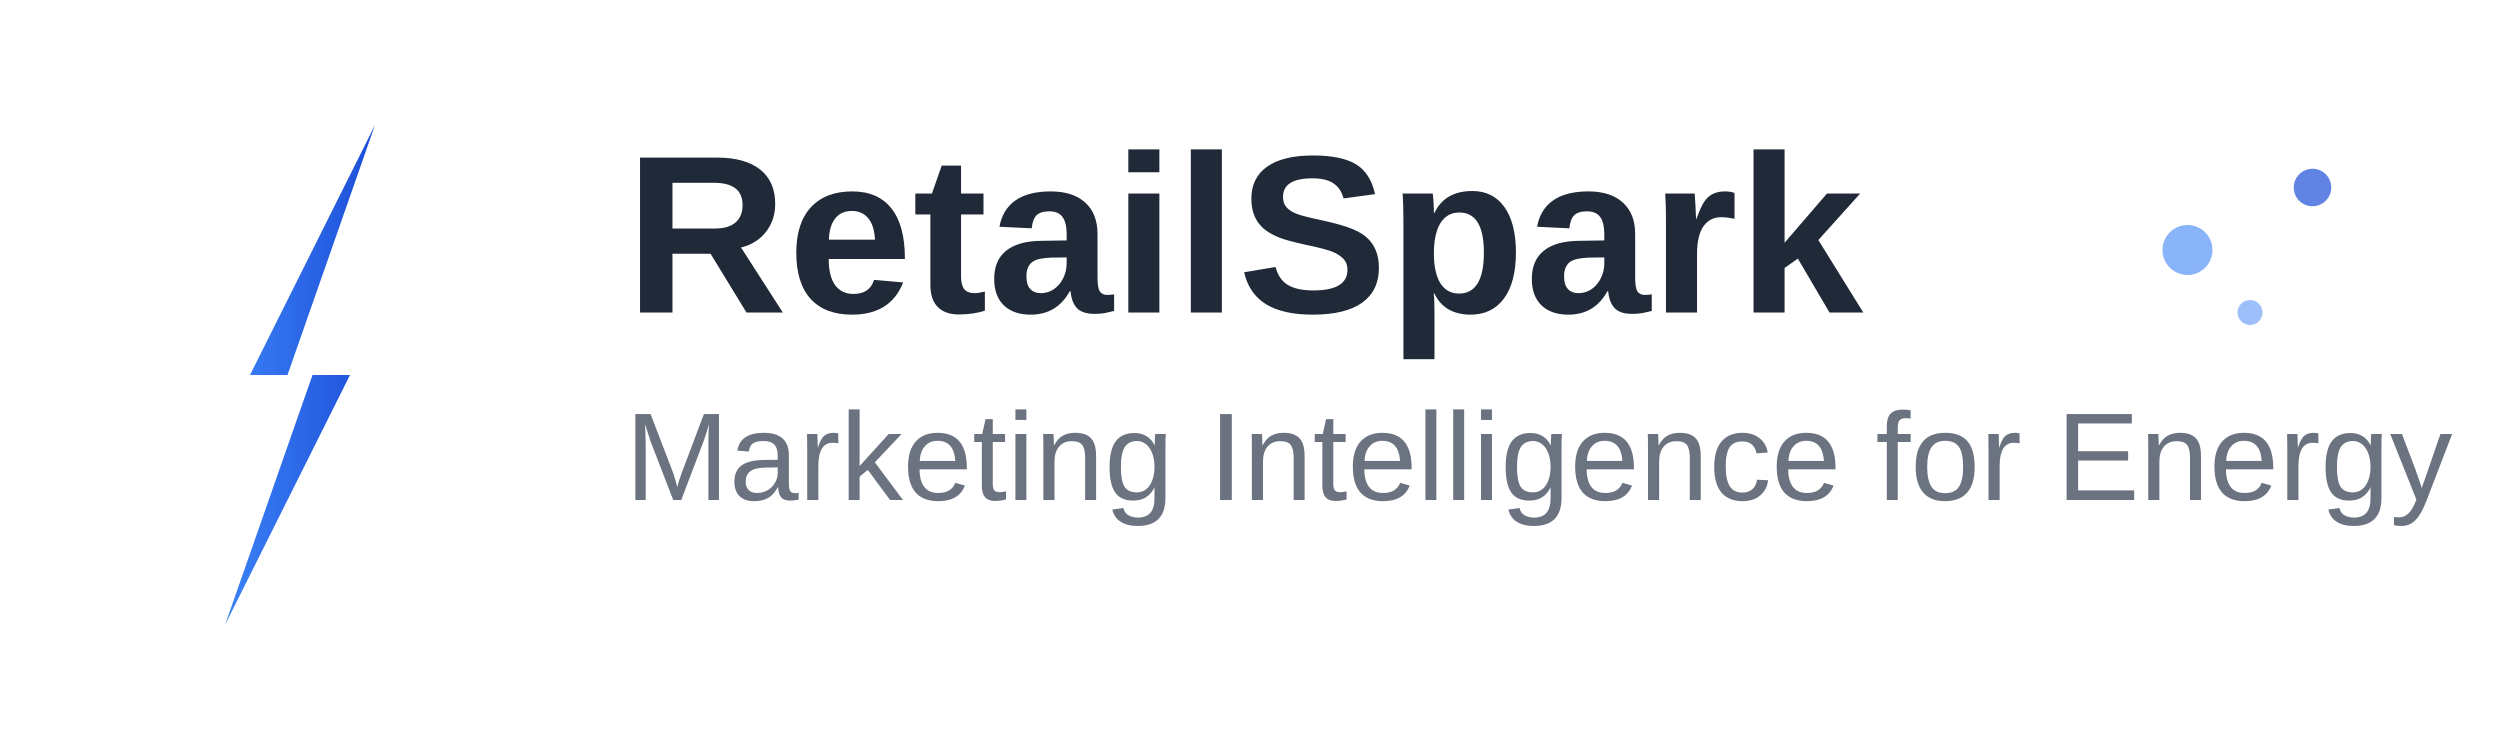
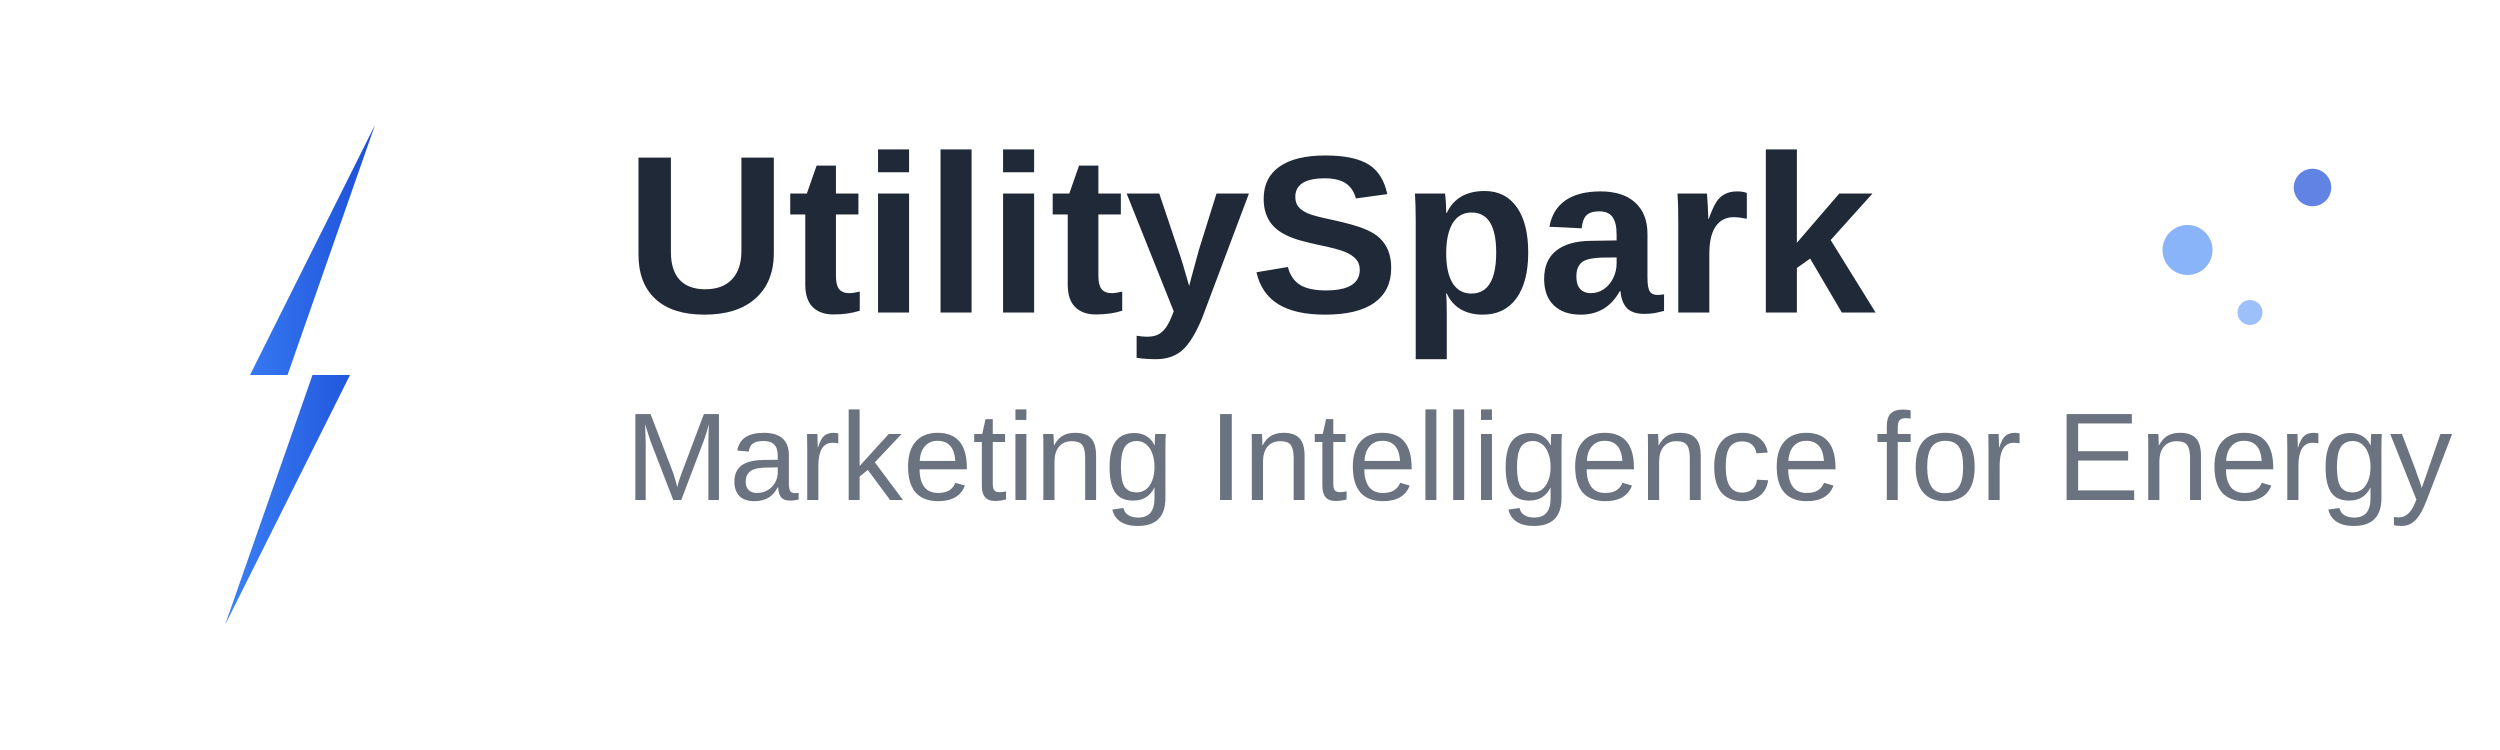
<svg xmlns="http://www.w3.org/2000/svg" width="200" height="60" viewBox="0 0 200 60">
  <defs>
    <linearGradient id="logoGradient" x1="0%" y1="0%" x2="100%" y2="0%">
      <stop offset="0%" style="stop-color:#3b82f6;stop-opacity:1" />
      <stop offset="100%" style="stop-color:#1d4ed8;stop-opacity:1" />
    </linearGradient>
  </defs>
  <g transform="translate(10, 10)">
    <path d="M 20,0 L 10,20 L 15,20 L 8,40 L 18,20 L 13,20 Z" fill="url(#logoGradient)" />
  </g>
  <text x="50" y="25" font-family="Arial, sans-serif" font-size="18" font-weight="bold" fill="#1f2937">
-     RetailSpark
+     UtilitySpark
  </text>
  <text x="50" y="40" font-family="Arial, sans-serif" font-size="10" fill="#6b7280">
    Marketing Intelligence for Energy
  </text>
  <circle cx="175" cy="20" r="2" fill="#3b82f6" opacity="0.6" />
  <circle cx="185" cy="15" r="1.5" fill="#1d4ed8" opacity="0.7" />
  <circle cx="180" cy="25" r="1" fill="#3b82f6" opacity="0.5" />
</svg>
